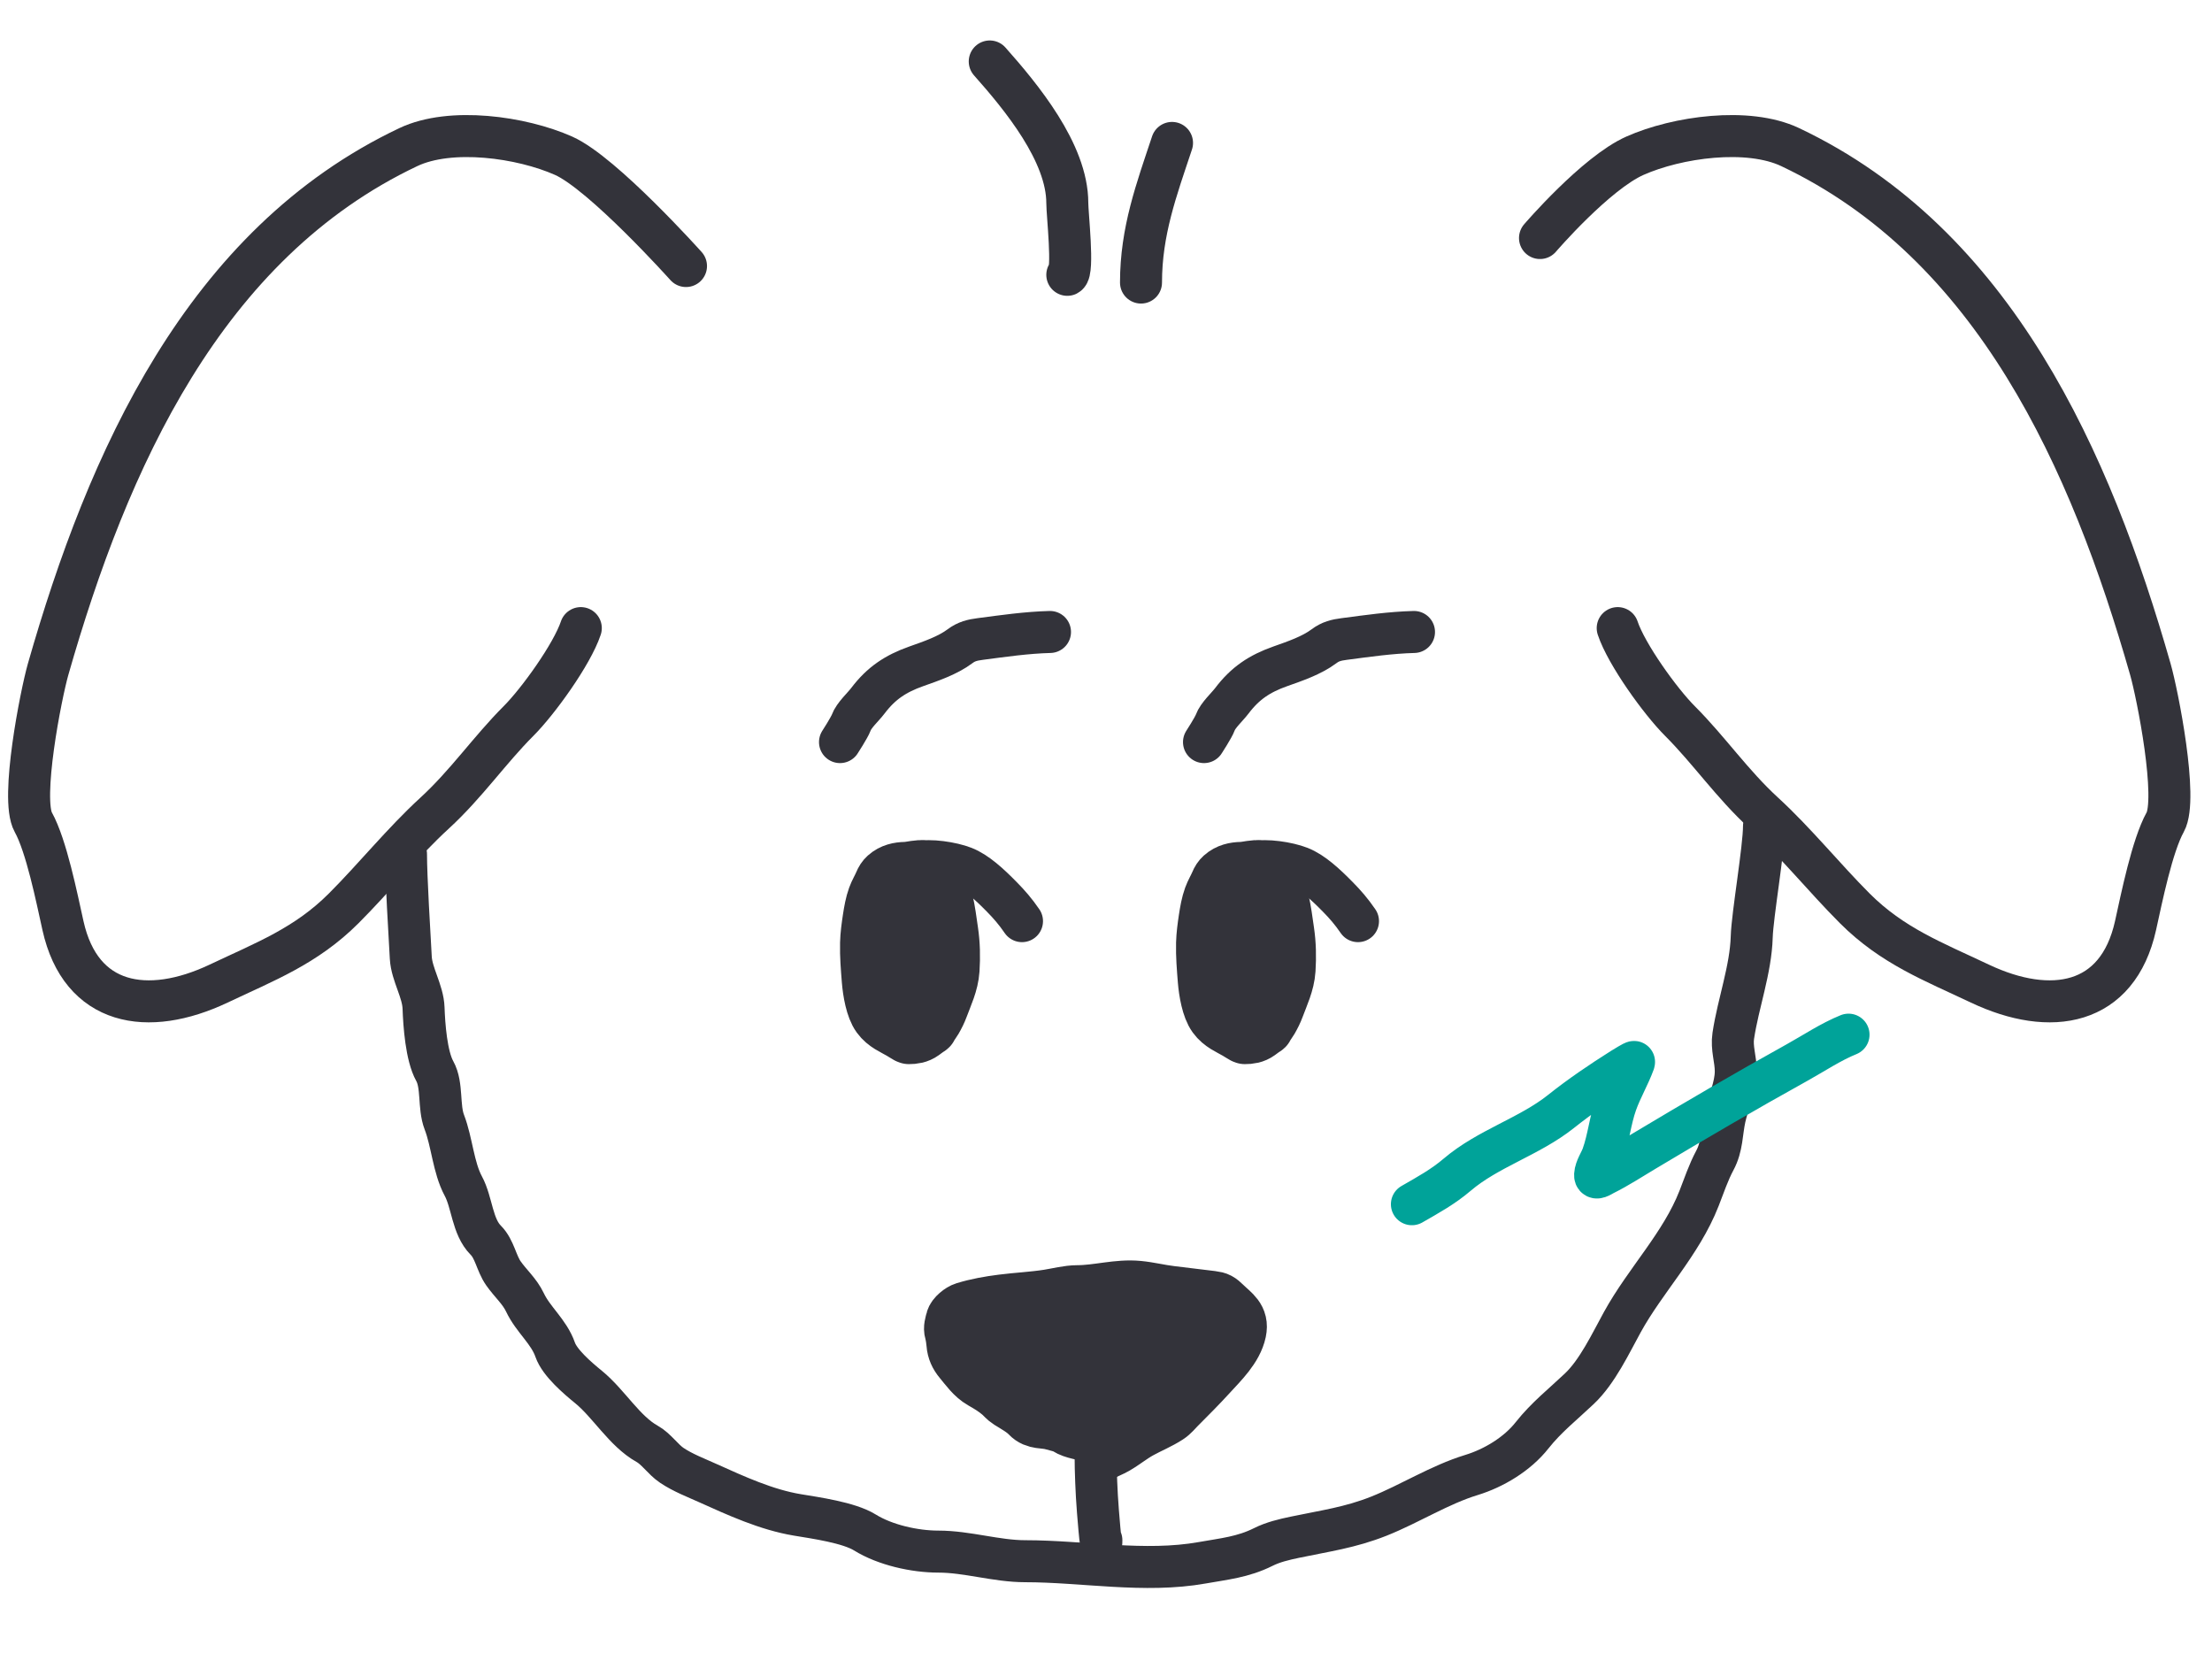
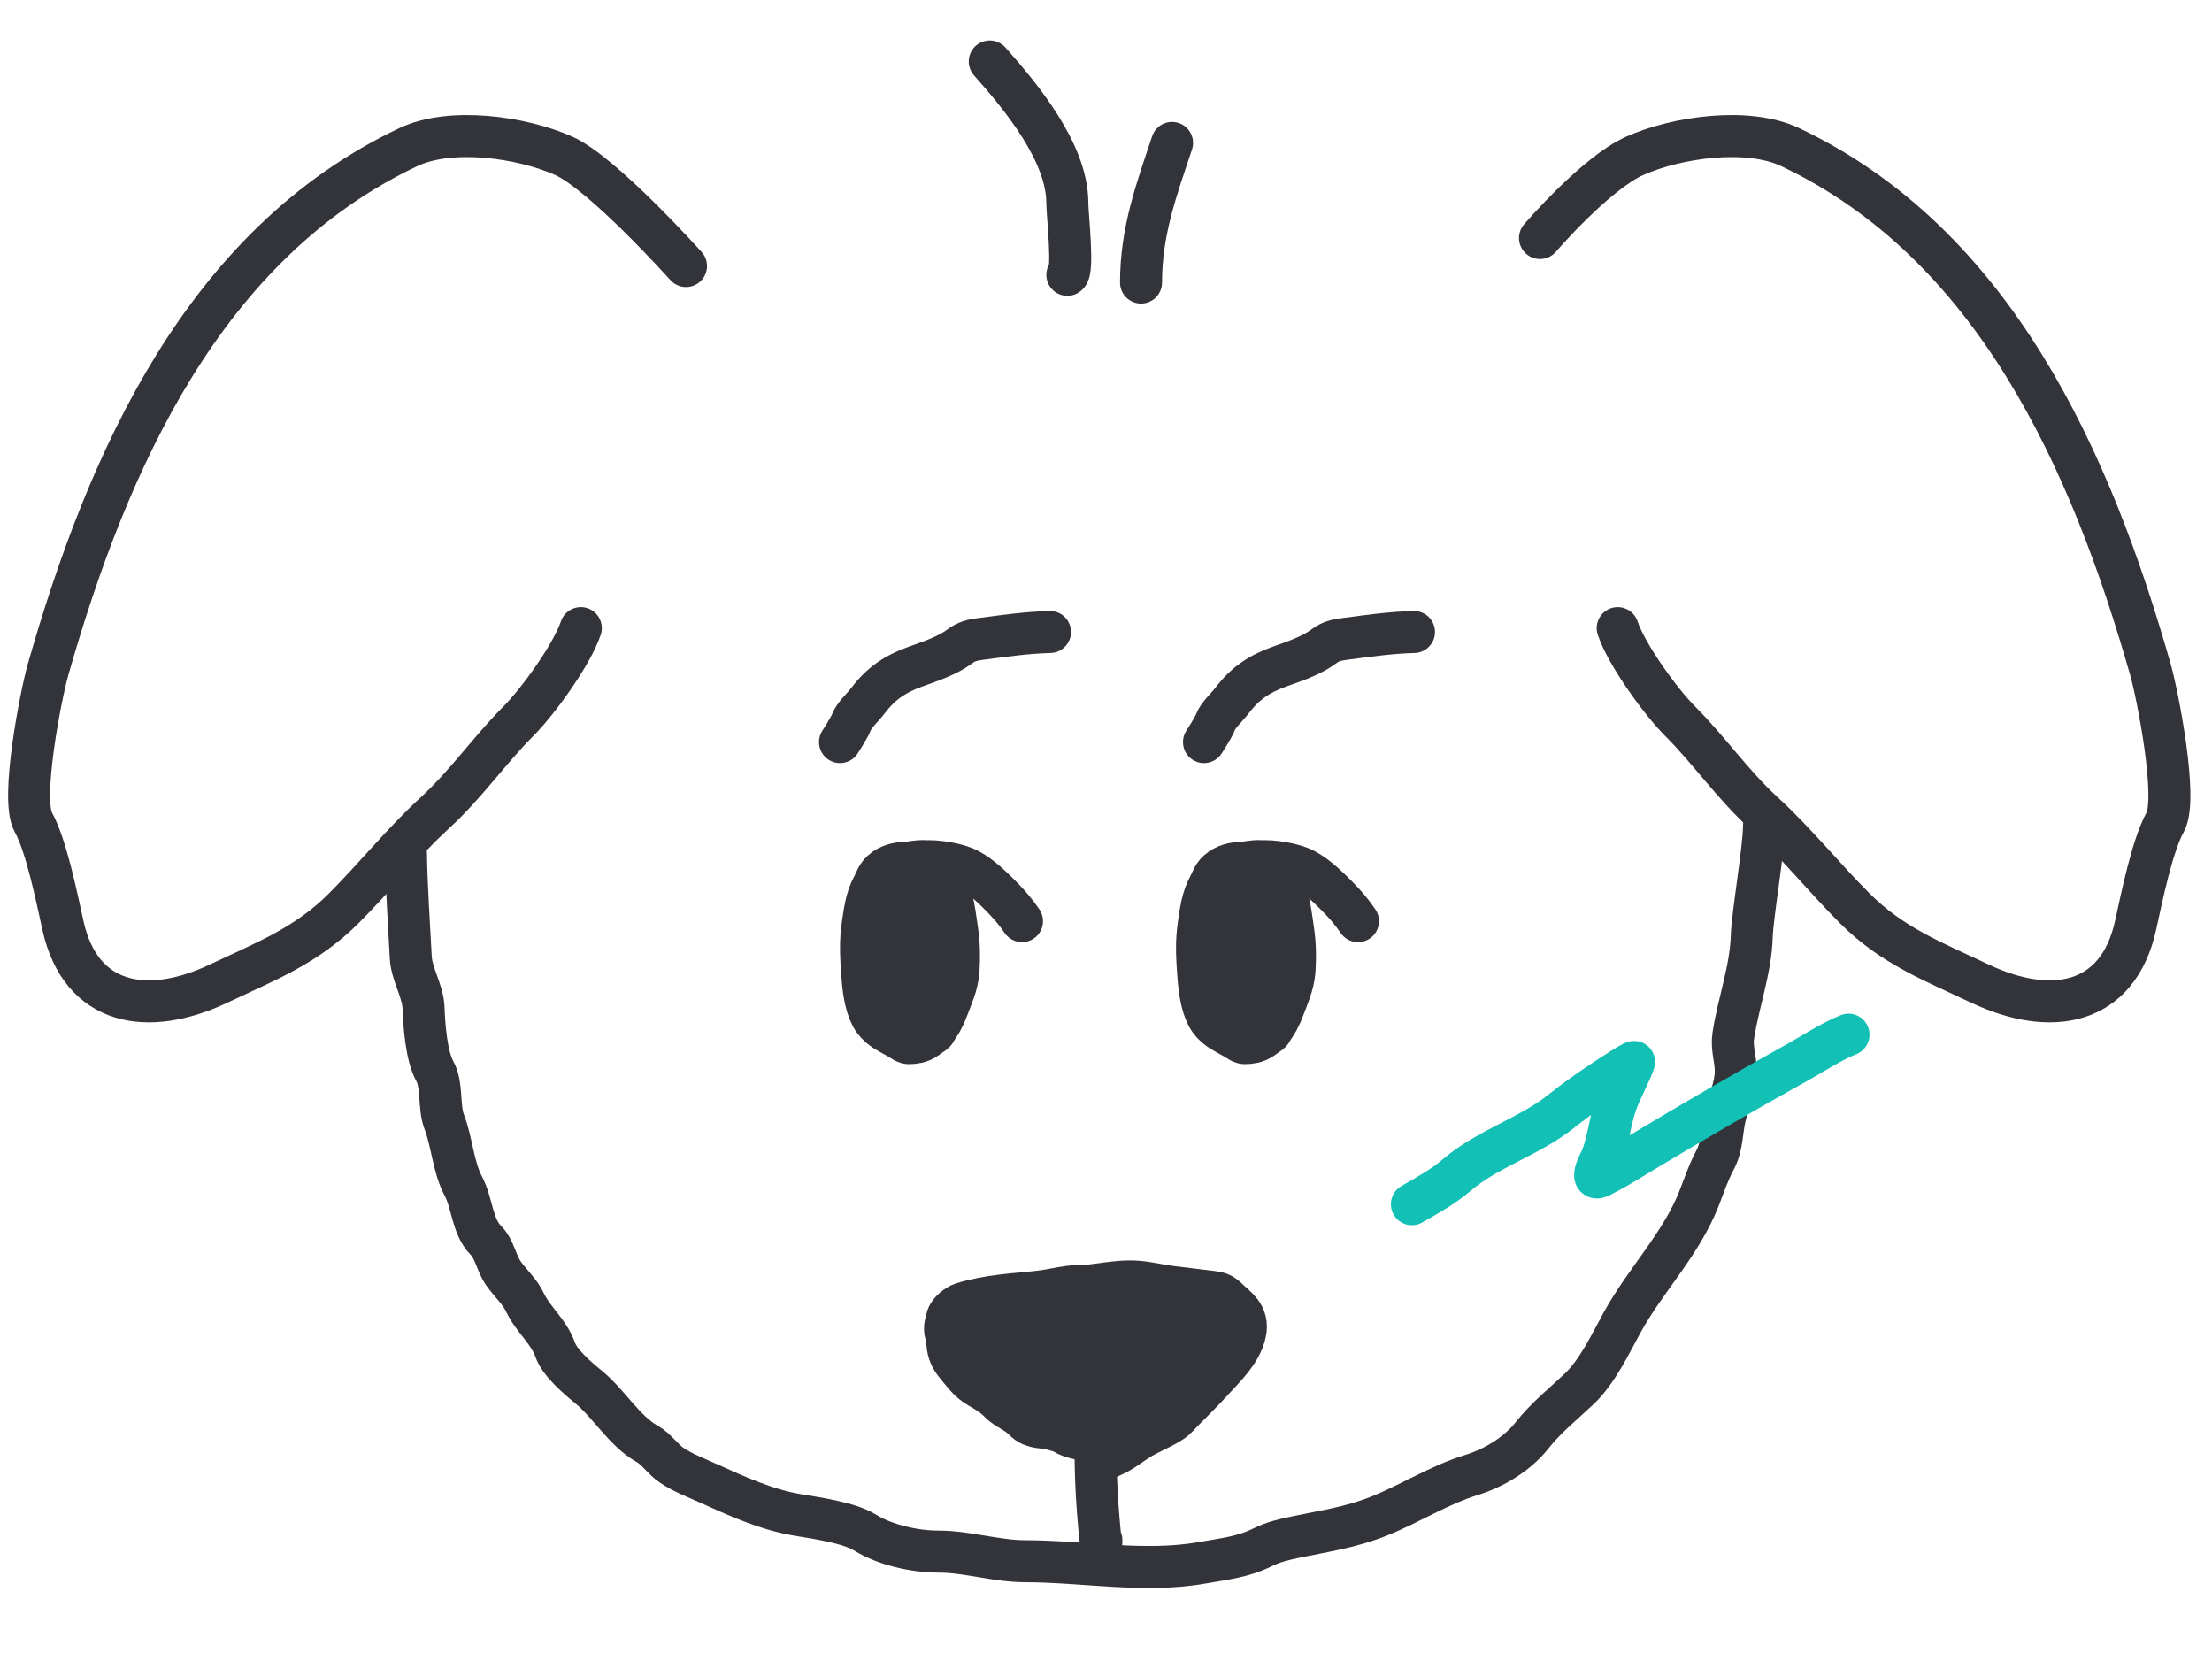
<svg xmlns="http://www.w3.org/2000/svg" width="79" height="59" viewBox="0 0 79 59" fill="none">
-   <path d="M24.5 9.5C24.5 9.5 21.532 6.186 20.127 5.561C18.621 4.892 16.095 4.537 14.584 5.253C7.285 8.711 3.846 16.455 1.718 23.901C1.464 24.792 0.726 28.526 1.188 29.359C1.656 30.2 2.029 32.067 2.249 33.054C2.885 35.918 5.271 36.326 7.809 35.124C9.474 34.335 10.93 33.782 12.274 32.438C13.365 31.347 14.385 30.078 15.525 29.034C16.657 27.995 17.477 26.791 18.518 25.749C19.217 25.05 20.429 23.369 20.743 22.43" stroke="#33333A" stroke-width="1.5" stroke-linecap="round" />
+   <path d="M24.5 9.5C24.5 9.5 21.532 6.186 20.127 5.561C18.621 4.892 16.096 4.537 14.584 5.253C7.285 8.711 3.846 16.455 1.719 23.901C1.464 24.792 0.726 28.526 1.189 29.359C1.656 30.2 2.03 32.067 2.249 33.054C2.886 35.918 5.271 36.326 7.809 35.124C9.474 34.335 10.931 33.782 12.275 32.438C13.365 31.347 14.386 30.078 15.525 29.034C16.658 27.995 17.477 26.791 18.519 25.749C19.218 25.05 20.43 23.369 20.743 22.43" stroke="#33333A" stroke-width="1.5" stroke-linecap="round" />
  <path d="M55 8.5C55 8.5 56.986 6.186 58.391 5.561C59.897 4.892 62.423 4.537 63.934 5.253C71.233 8.711 74.672 16.455 76.799 23.901C77.054 24.792 77.792 28.526 77.329 29.359C76.862 30.2 76.488 32.067 76.269 33.054C75.632 35.918 73.247 36.326 70.709 35.124C69.044 34.335 67.587 33.782 66.243 32.438C65.153 31.347 64.132 30.078 62.993 29.034C61.86 27.995 61.041 26.791 59.999 25.749C59.3 25.05 58.088 23.369 57.775 22.43" stroke="#33333A" stroke-width="1.5" stroke-linecap="round" />
  <path d="M14.5 30.5C14.5 31.32 14.626 33.385 14.671 34.2C14.705 34.8 15.107 35.394 15.127 35.999C15.148 36.604 15.226 37.707 15.527 38.248C15.809 38.756 15.655 39.518 15.869 40.072C16.143 40.785 16.191 41.693 16.546 42.353C16.866 42.947 16.861 43.801 17.351 44.291C17.664 44.604 17.727 45.11 17.978 45.469C18.23 45.83 18.558 46.106 18.751 46.514C19.041 47.127 19.604 47.553 19.828 48.2C19.991 48.67 20.639 49.22 21.019 49.53C21.741 50.118 22.306 51.111 23.109 51.557C23.439 51.74 23.676 52.116 23.996 52.33C24.394 52.595 24.835 52.761 25.269 52.957C26.287 53.415 27.369 53.913 28.475 54.097C29.116 54.204 30.318 54.37 30.888 54.724C31.611 55.173 32.667 55.408 33.511 55.408C34.547 55.408 35.583 55.751 36.615 55.751C38.674 55.751 40.883 56.174 42.937 55.807C43.718 55.668 44.391 55.606 45.116 55.244C45.466 55.069 45.853 54.977 46.244 54.895C47.337 54.666 48.215 54.551 49.246 54.142C50.358 53.699 51.413 53.02 52.553 52.672C53.358 52.426 54.194 51.92 54.719 51.253C55.222 50.616 55.826 50.141 56.404 49.593C57.05 48.982 57.518 47.981 57.938 47.218C58.768 45.708 60.041 44.43 60.68 42.796C60.858 42.342 61.014 41.868 61.244 41.44C61.511 40.945 61.483 40.446 61.599 39.914C61.718 39.368 61.992 38.822 61.992 38.254C61.992 37.819 61.836 37.429 61.903 36.987C62.08 35.815 62.528 34.626 62.562 33.452C62.584 32.688 63 30.292 63 29.5" stroke="#33333A" stroke-width="1.5" stroke-linecap="round" />
  <path d="M50.5 22.568C49.663 22.59 48.834 22.71 48.005 22.819C47.729 22.855 47.516 22.905 47.288 23.076C46.843 23.41 46.241 23.611 45.718 23.797C44.984 24.057 44.47 24.399 44 25.019C43.825 25.251 43.496 25.54 43.399 25.809C43.336 25.983 43 26.5 43 26.5" stroke="#33333A" stroke-width="1.5" stroke-linecap="round" />
  <path d="M37.5 22.568C36.663 22.59 35.834 22.71 35.005 22.819C34.729 22.855 34.516 22.905 34.288 23.076C33.843 23.41 33.241 23.611 32.718 23.797C31.984 24.057 31.47 24.399 31 25.019C30.825 25.251 30.497 25.54 30.399 25.809C30.335 25.983 30 26.5 30 26.5" stroke="#33333A" stroke-width="1.5" stroke-linecap="round" />
  <path d="M38.956 51.239C38.679 51.128 38.36 51.12 38.106 50.958C37.969 50.87 37.76 50.836 37.603 50.789C37.288 50.694 36.985 50.782 36.743 50.526C36.554 50.326 36.274 50.177 36.04 50.03C35.924 49.958 35.843 49.853 35.742 49.765C35.532 49.584 35.316 49.455 35.074 49.317C34.768 49.143 34.554 48.835 34.333 48.569C34.19 48.397 34.104 48.214 34.087 47.989C34.078 47.868 34.051 47.681 34.017 47.564C33.973 47.417 34.025 47.29 34.057 47.145C34.089 47.001 34.319 46.822 34.454 46.781C34.891 46.647 35.339 46.568 35.791 46.511C36.339 46.441 36.895 46.417 37.442 46.331C37.774 46.279 38.145 46.18 38.48 46.18C39.203 46.18 39.919 45.954 40.651 46.024C41.038 46.061 41.424 46.159 41.812 46.205C42.303 46.263 42.794 46.326 43.285 46.384C43.489 46.408 43.55 46.448 43.705 46.598C44.015 46.901 44.327 47.066 44.227 47.542C44.102 48.134 43.578 48.634 43.185 49.064C42.823 49.461 42.447 49.837 42.068 50.217C41.948 50.337 41.847 50.471 41.703 50.564C41.39 50.767 41.038 50.909 40.712 51.088C40.4 51.258 40.13 51.485 39.823 51.66C39.685 51.739 39.535 51.793 39.398 51.871" stroke="#33333A" stroke-width="2" stroke-linecap="round" />
  <path d="M34.086 47.5L39.586 52L44.086 47.5L39.586 46L34.086 47.5Z" fill="#33333A" />
-   <path d="M39.367 49.405C39.083 50.741 39.102 52.079 39.175 53.434C39.204 53.959 39.335 55.526 39.335 55.001" stroke="#33333A" stroke-width="1.5" stroke-linecap="round" />
-   <path d="M50.425 43.003C51 42.673 51.538 42.379 52.044 41.947C53.143 41.011 54.618 40.59 55.745 39.694C56.456 39.128 57.181 38.639 57.947 38.155C57.995 38.124 58.372 37.894 58.361 37.925C58.181 38.423 57.901 38.891 57.722 39.395C57.506 40 57.449 40.662 57.232 41.267C57.157 41.476 56.982 41.724 56.968 41.949C56.956 42.157 57.198 41.982 57.285 41.939C57.787 41.69 58.257 41.381 58.739 41.094C60.541 40.016 62.341 38.963 64.176 37.946C64.771 37.616 65.388 37.203 66.019 36.948" stroke="#00A399" stroke-width="1.5" stroke-linecap="round" />
-   <path d="M35.348 2.195C36.471 3.459 38.118 5.452 38.118 7.251C38.118 7.649 38.349 9.699 38.118 9.814" stroke="#33333A" stroke-width="1.5" stroke-linecap="round" />
-   <path d="M40.75 10.09C40.75 8.257 41.303 6.77 41.858 5.104" stroke="#33333A" stroke-width="1.5" stroke-linecap="round" />
+   <path d="M39.366 49.405C39.082 50.741 39.102 52.079 39.175 53.434C39.203 53.959 39.335 55.526 39.335 55.001" stroke="#33333A" stroke-width="1.5" stroke-linecap="round" />
+   <path d="M50.425 43.003C51 42.673 51.538 42.379 52.044 41.947C53.143 41.011 54.618 40.59 55.745 39.694C56.456 39.128 57.181 38.639 57.947 38.155C57.995 38.124 58.372 37.894 58.361 37.925C58.181 38.423 57.901 38.891 57.722 39.395C57.506 40 57.449 40.662 57.232 41.267C57.157 41.476 56.982 41.724 56.968 41.949C56.956 42.157 57.198 41.982 57.285 41.939C57.787 41.69 58.257 41.381 58.739 41.094C60.541 40.016 62.341 38.963 64.176 37.946C64.771 37.616 65.388 37.203 66.019 36.948" stroke="#12C0B5" stroke-width="1.5" stroke-linecap="round" />
+   <path d="M35.348 2.195C36.471 3.459 38.119 5.452 38.119 7.251C38.119 7.649 38.35 9.699 38.119 9.814" stroke="#33333A" stroke-width="1.5" stroke-linecap="round" />
+   <path d="M40.751 10.09C40.751 8.257 41.303 6.77 41.859 5.104" stroke="#33333A" stroke-width="1.5" stroke-linecap="round" />
  <path d="M44.461 37C44.631 37 44.792 36.979 44.949 36.866C45.012 36.821 45.074 36.771 45.138 36.729C45.16 36.714 45.193 36.703 45.209 36.671C45.253 36.577 45.318 36.504 45.369 36.416C45.455 36.266 45.528 36.123 45.592 35.949C45.741 35.546 45.953 35.11 45.984 34.631C46.013 34.161 46.005 33.72 45.937 33.258C45.884 32.894 45.837 32.519 45.755 32.167C45.697 31.912 45.627 31.716 45.503 31.523C45.414 31.384 45.316 31.308 45.201 31.229C45.106 31.163 45.022 31.072 44.926 31.012C44.891 30.989 44.824 31.006 44.788 31.008C44.635 31.019 44.486 31.061 44.332 31.065C44.105 31.07 43.863 31.116 43.663 31.295C43.59 31.361 43.544 31.432 43.499 31.54C43.425 31.714 43.334 31.856 43.267 32.04C43.181 32.277 43.134 32.545 43.094 32.808C43.051 33.093 43.01 33.391 43.002 33.684C42.991 34.134 43.028 34.562 43.063 35.006C43.097 35.419 43.196 35.992 43.407 36.283C43.62 36.576 43.92 36.686 44.179 36.839C44.26 36.887 44.34 36.94 44.421 36.985C44.465 37.01 44.491 36.978 44.534 36.962" stroke="#33333A" stroke-width="2" stroke-linecap="round" />
  <ellipse cx="1.5" cy="3" rx="1.5" ry="3" transform="matrix(-1 0 0 1 46 31)" fill="#33333A" />
-   <path d="M48.5 32.894C48.263 32.548 48.039 32.292 47.78 32.029C47.329 31.57 46.875 31.151 46.422 30.974C45.999 30.808 45.193 30.687 44.817 30.79" stroke="#33333A" stroke-width="1.5" stroke-linecap="round" />
+   <path d="M48.5 32.894C48.263 32.548 48.038 32.292 47.78 32.029C47.328 31.57 46.875 31.151 46.421 30.974C45.999 30.808 45.193 30.687 44.816 30.79" stroke="#33333A" stroke-width="1.5" stroke-linecap="round" />
  <path d="M32.461 37C32.631 37 32.792 36.979 32.949 36.866C33.012 36.821 33.074 36.771 33.138 36.729C33.16 36.714 33.193 36.703 33.209 36.671C33.253 36.577 33.318 36.504 33.369 36.416C33.455 36.266 33.528 36.123 33.592 35.949C33.741 35.546 33.953 35.11 33.984 34.631C34.013 34.161 34.005 33.72 33.937 33.258C33.884 32.894 33.837 32.519 33.755 32.167C33.697 31.912 33.627 31.716 33.503 31.523C33.414 31.384 33.316 31.308 33.201 31.229C33.106 31.163 33.022 31.072 32.926 31.012C32.891 30.989 32.824 31.006 32.788 31.008C32.635 31.019 32.486 31.061 32.332 31.065C32.105 31.07 31.863 31.116 31.663 31.295C31.59 31.361 31.544 31.432 31.499 31.54C31.425 31.714 31.334 31.856 31.267 32.04C31.181 32.277 31.134 32.545 31.094 32.808C31.051 33.093 31.009 33.391 31.002 33.684C30.991 34.134 31.028 34.562 31.063 35.006C31.097 35.419 31.196 35.992 31.407 36.283C31.62 36.576 31.92 36.686 32.179 36.839C32.26 36.887 32.34 36.94 32.421 36.985C32.465 37.01 32.491 36.978 32.534 36.962" stroke="#33333A" stroke-width="2" stroke-linecap="round" />
  <ellipse cx="1.5" cy="3" rx="1.5" ry="3" transform="matrix(-1 0 0 1 34 31)" fill="#33333A" />
-   <path d="M36.5 32.894C36.263 32.548 36.039 32.292 35.78 32.029C35.329 31.57 34.875 31.151 34.422 30.974C33.999 30.808 33.193 30.687 32.817 30.79" stroke="#33333A" stroke-width="1.5" stroke-linecap="round" />
+   <path d="M36.5 32.894C36.263 32.548 36.038 32.292 35.78 32.029C35.328 31.57 34.875 31.151 34.421 30.974C33.999 30.808 33.193 30.687 32.816 30.79" stroke="#33333A" stroke-width="1.5" stroke-linecap="round" />
</svg>
